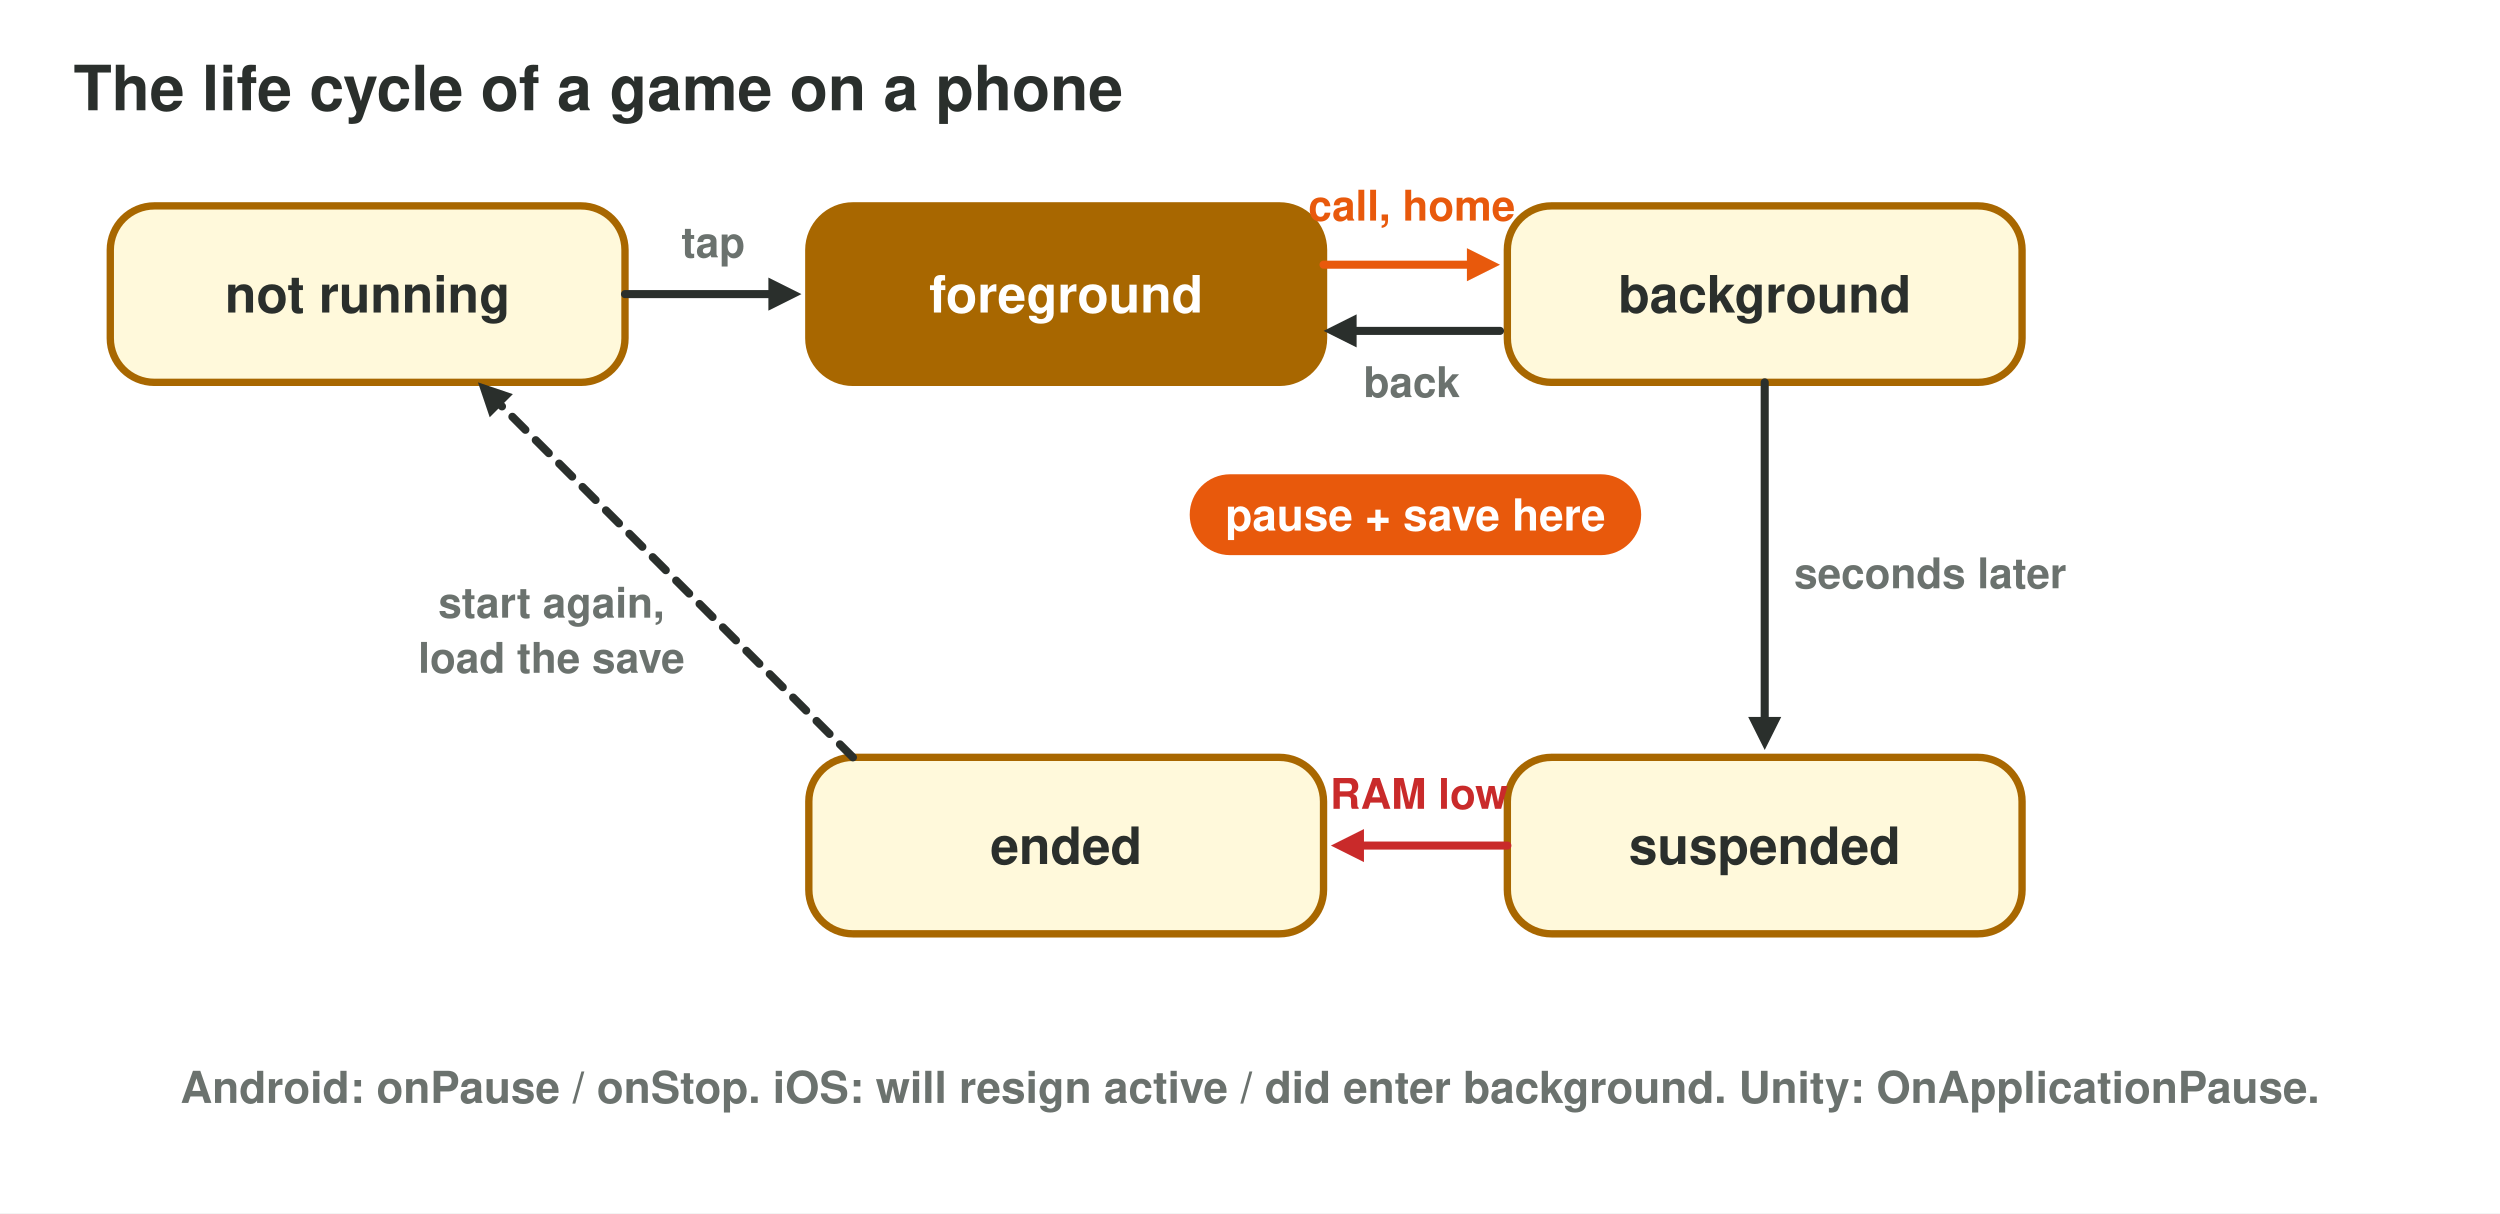
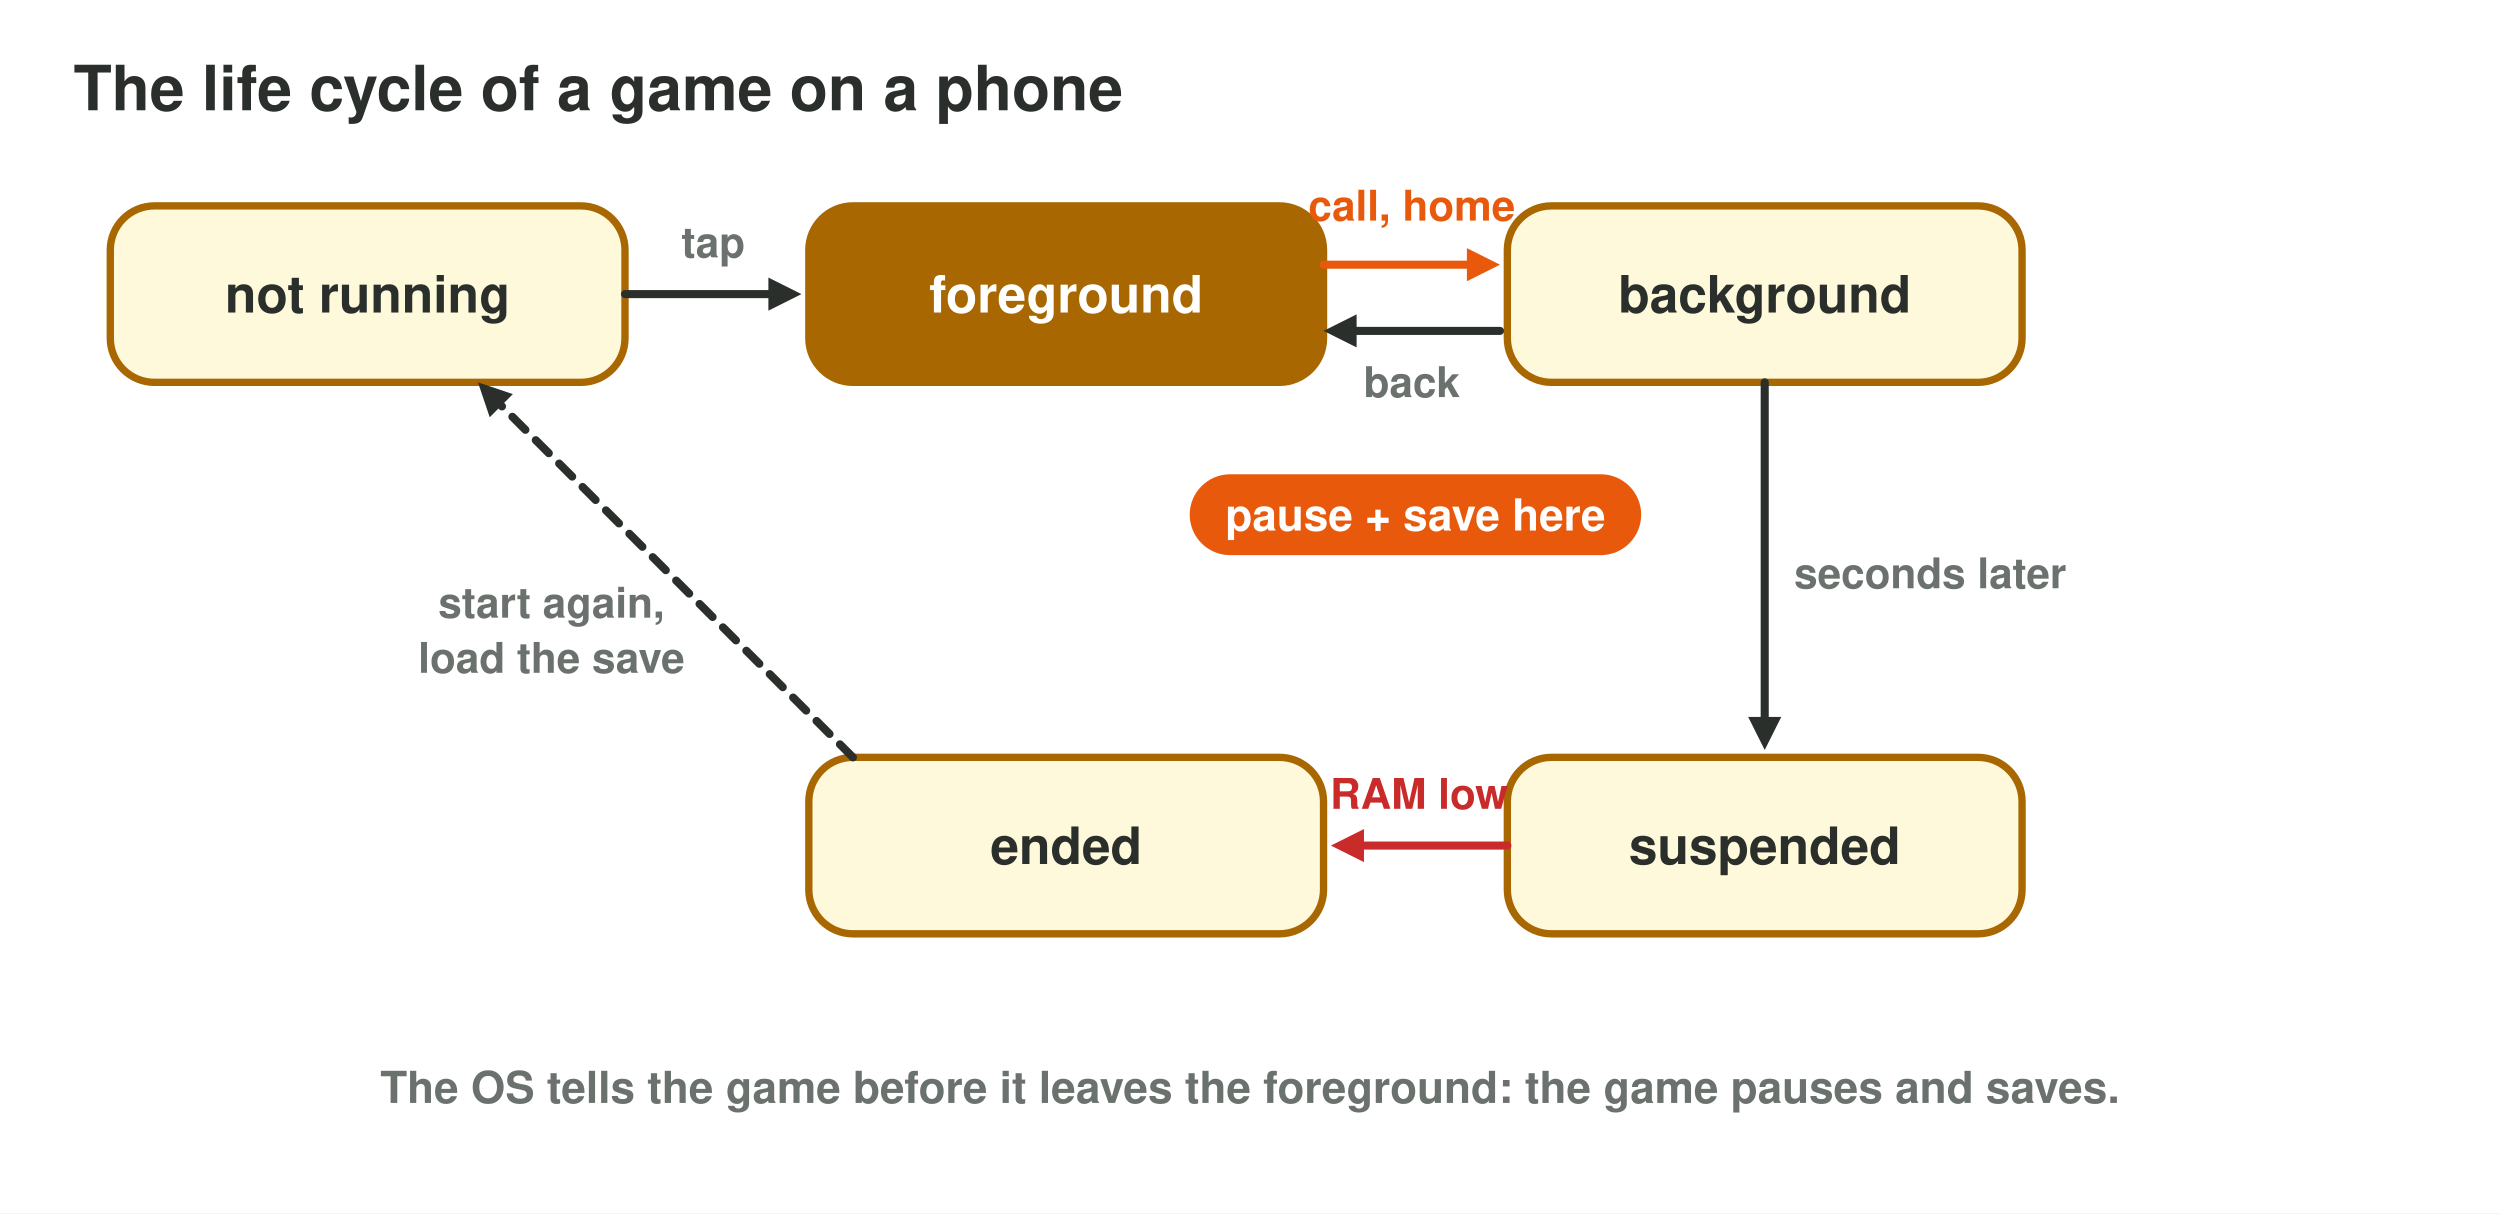
<svg xmlns="http://www.w3.org/2000/svg" width="680" height="330" viewBox="0 0 680 330" font-family="Helvetica, Arial, sans-serif" font-weight="600">
  <rect width="680" height="330" fill="#ffffff" />
  <text x="20" y="30" font-size="17" fill="#2a2f2c" text-anchor="start" font-weight="800" xml:space="preserve">The life cycle of a game on a phone</text>
  <rect x="30" y="56" width="140" height="48" rx="12" fill="#fff9db" stroke="#A86700" stroke-width="2" />
  <text x="100" y="85" font-size="14" fill="#2a2f2c" text-anchor="middle" font-weight="800" xml:space="preserve">not running</text>
  <rect x="220" y="56" width="140" height="48" rx="12" fill="#A86700" stroke="#A86700" stroke-width="2" />
  <text x="290" y="85" font-size="14" fill="#ffffff" text-anchor="middle" font-weight="800" xml:space="preserve">foreground</text>
  <rect x="410" y="56" width="140" height="48" rx="12" fill="#fff9db" stroke="#A86700" stroke-width="2" />
  <text x="480" y="85" font-size="14" fill="#2a2f2c" text-anchor="middle" font-weight="800" xml:space="preserve">background</text>
  <rect x="410" y="206" width="140" height="48" rx="12" fill="#fff9db" stroke="#A86700" stroke-width="2" />
  <text x="480" y="235" font-size="14" fill="#2a2f2c" text-anchor="middle" font-weight="800" xml:space="preserve">suspended</text>
  <rect x="220" y="206" width="140" height="48" rx="12" fill="#fff9db" stroke="#A86700" stroke-width="2" />
  <text x="290" y="235" font-size="14" fill="#2a2f2c" text-anchor="middle" font-weight="800" xml:space="preserve">ended</text>
  <line x1="170" y1="80" x2="209.9" y2="80" stroke="#2a2f2c" stroke-width="2.2" stroke-linecap="round" />
  <polygon points="218,80 209,84.5 209,75.5" fill="#2a2f2c" />
  <text x="194" y="70" font-size="11.5" fill="#6b726e" text-anchor="middle" font-weight="700" xml:space="preserve">tap</text>
  <line x1="360" y1="72" x2="399.9" y2="72" stroke="#e8590c" stroke-width="2.2" stroke-linecap="round" />
  <polygon points="408,72 399,76.5 399,67.5" fill="#e8590c" />
  <text x="384" y="60" font-size="11.5" fill="#e8590c" text-anchor="middle" font-weight="800" xml:space="preserve">call, home</text>
  <line x1="408" y1="90" x2="368.1" y2="90" stroke="#2a2f2c" stroke-width="2.2" stroke-linecap="round" />
  <polygon points="360,90 369,85.5 369,94.5" fill="#2a2f2c" />
  <text x="384" y="108" font-size="11.5" fill="#6b726e" text-anchor="middle" font-weight="700" xml:space="preserve">back</text>
  <line x1="480" y1="104" x2="480" y2="195.9" stroke="#2a2f2c" stroke-width="2.2" stroke-linecap="round" />
  <polygon points="480,204 475.5,195 484.5,195" fill="#2a2f2c" />
  <text x="488" y="160" font-size="11.5" fill="#6b726e" text-anchor="start" font-weight="700" xml:space="preserve">seconds later</text>
  <line x1="410" y1="230" x2="370.1" y2="230" stroke="#c92a2a" stroke-width="2.2" stroke-linecap="round" />
  <polygon points="362,230 371,225.5 371,234.5" fill="#c92a2a" />
  <text x="386" y="220" font-size="11.5" fill="#c92a2a" text-anchor="middle" font-weight="800" xml:space="preserve">RAM low</text>
  <line x1="232" y1="206" x2="135.7" y2="109.7" stroke="#2a2f2c" stroke-width="2.2" stroke-linecap="round" stroke-dasharray="5 4" />
  <polygon points="130,104 139.5,107.2 133.2,113.5" fill="#2a2f2c" />
  <text x="150" y="168" font-size="11.5" fill="#6b726e" text-anchor="middle" font-weight="700" xml:space="preserve">start again,</text>
  <text x="150" y="183" font-size="11.5" fill="#6b726e" text-anchor="middle" font-weight="700" xml:space="preserve">load the save</text>
  <rect x="323.6" y="129" width="122.8" height="22" rx="11" fill="#e8590c" />
  <text x="385" y="144.3" font-size="12" fill="#ffffff" text-anchor="middle" font-weight="800" xml:space="preserve">pause + save here</text>
-   <text x="340" y="300" font-size="12" fill="#6b726e" text-anchor="middle" font-weight="700" xml:space="preserve">Android: onPause / onStop. iOS: will resign active / did enter background. Unity: OnApplicationPause.</text>
+   <text x="340" y="300" font-size="12" fill="#6b726e" text-anchor="middle" font-weight="700" xml:space="preserve">The OS tells the game before it leaves the foreground: the game pauses and saves.</text>
</svg>
